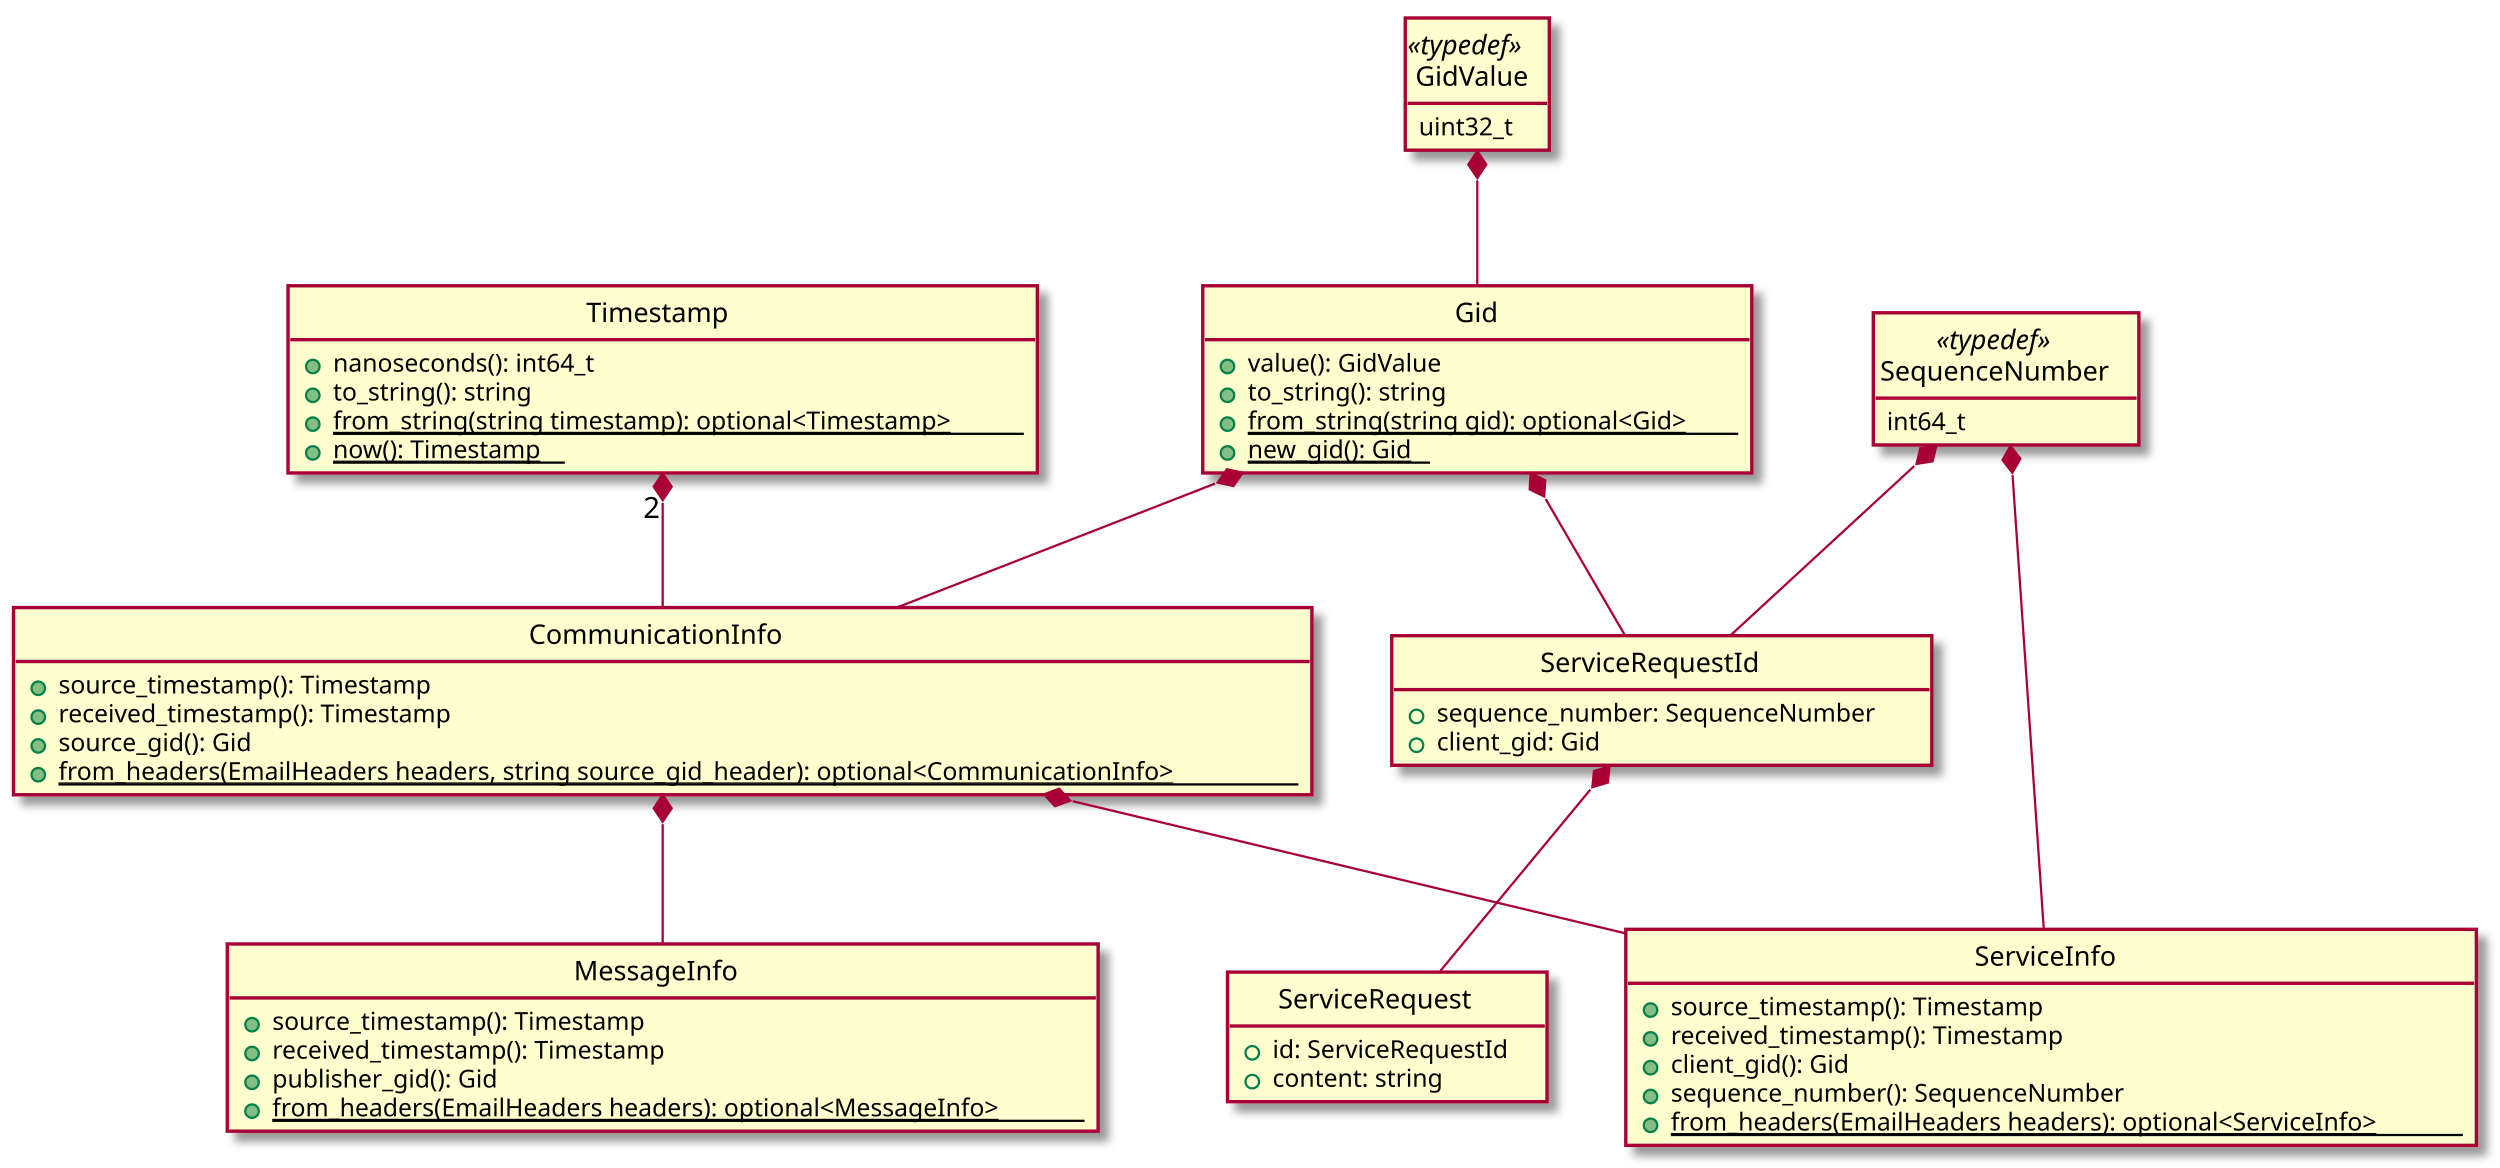
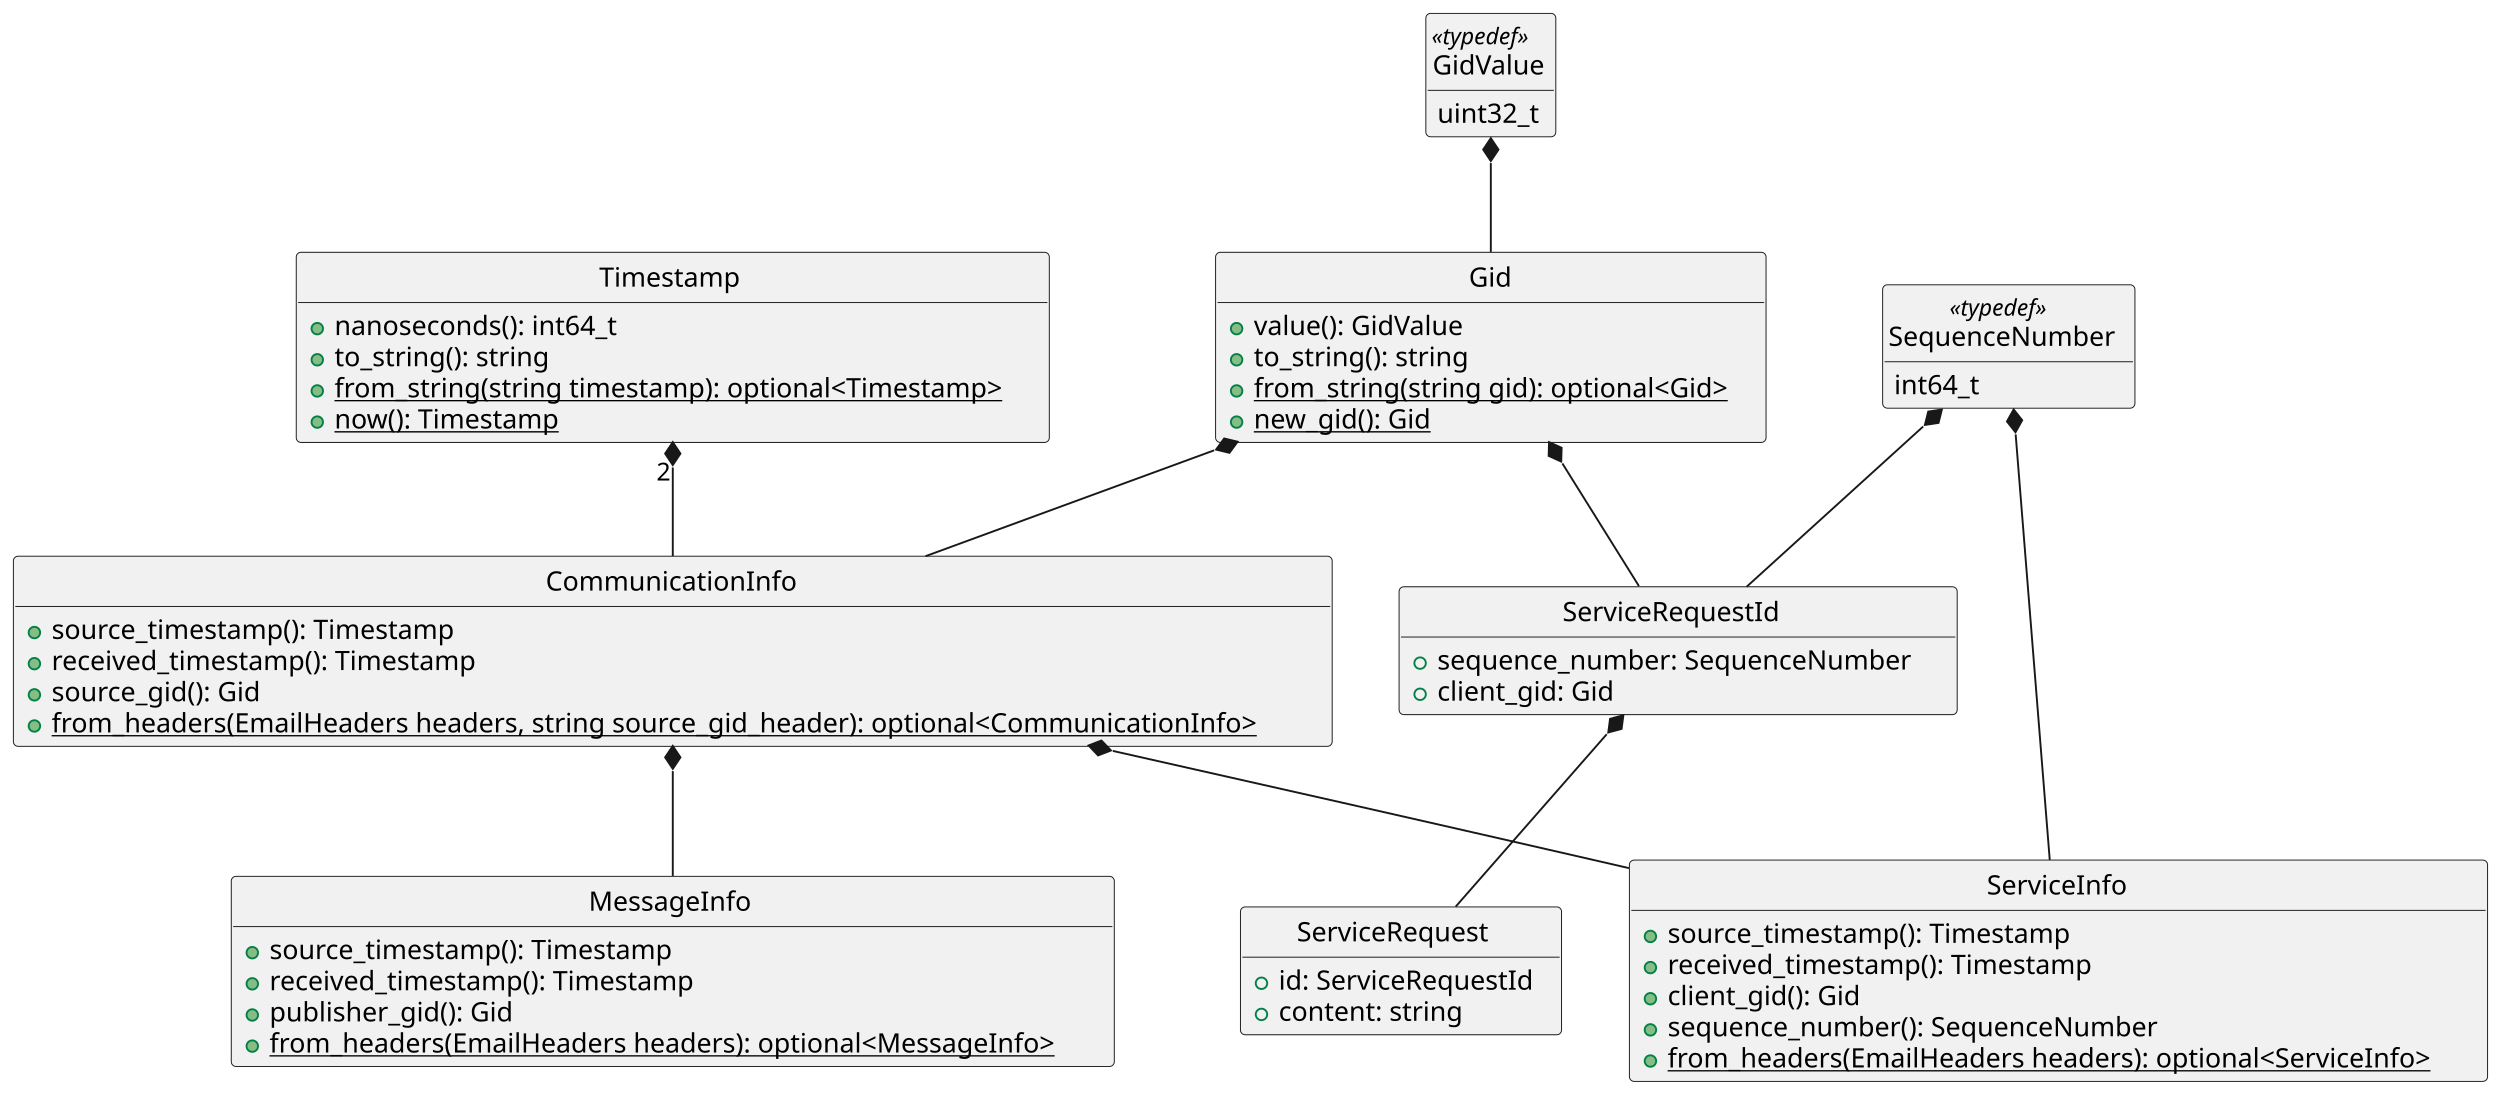
- <svg xmlns="http://www.w3.org/2000/svg" contentScriptType="application/ecmascript" contentStyleType="text/css" height="519px" preserveAspectRatio="none" style="width:1111px;height:519px;" version="1.1" viewBox="0 0 1111 519" width="1111px" zoomAndPan="magnify">
-   <defs>
-     <filter height="300%" id="fxibmkizp9fi8" width="300%" x="-1" y="-1">
-       <feGaussianBlur result="blurOut" stdDeviation="2.0" />
-       <feColorMatrix in="blurOut" result="blurOut2" type="matrix" values="0 0 0 0 0 0 0 0 0 0 0 0 0 0 0 0 0 0 .4 0" />
-       <feOffset dx="4.0" dy="4.0" in="blurOut2" result="blurOut3" />
-       <feBlend in="SourceGraphic" in2="blurOut3" mode="normal" />
-     </filter>
-   </defs>
+ <svg xmlns="http://www.w3.org/2000/svg" contentStyleType="text/css" height="572px" preserveAspectRatio="none" style="width:1308px;height:572px;background:#FFFFFF;" version="1.1" viewBox="0 0 1308 572" width="1308px" zoomAndPan="magnify">
+   <defs />
  <g>
-     <rect fill="#FEFECE" filter="url(#fxibmkizp9fi8)" height="83.188" id="Timestamp" style="stroke: #A80036; stroke-width: 1.5;" width="333" x="128" y="127" />
-     <text fill="#000000" font-family="sans-serif" font-size="12" lengthAdjust="spacingAndGlyphs" textLength="68" x="260.5" y="143.139">Timestamp</text>
-     <line style="stroke: #A80036; stroke-width: 1.5;" x1="129" x2="460" y1="150.969" y2="150.969" />
-     <ellipse cx="139" cy="162.871" fill="#84BE84" rx="3" ry="3" style="stroke: #038048; stroke-width: 1.0;" />
-     <text fill="#000000" font-family="sans-serif" font-size="11" lengthAdjust="spacingAndGlyphs" textLength="130" x="148" y="165.179">nanoseconds(): int64_t</text>
-     <ellipse cx="139" cy="175.676" fill="#84BE84" rx="3" ry="3" style="stroke: #038048; stroke-width: 1.0;" />
-     <text fill="#000000" font-family="sans-serif" font-size="11" lengthAdjust="spacingAndGlyphs" textLength="99" x="148" y="177.984">to_string(): string</text>
-     <ellipse cx="139" cy="188.481" fill="#84BE84" rx="3" ry="3" style="stroke: #038048; stroke-width: 1.0;" />
-     <text fill="#000000" font-family="sans-serif" font-size="11" lengthAdjust="spacingAndGlyphs" text-decoration="underline" textLength="307" x="148" y="190.789">from_string(string timestamp): optional&lt;Timestamp&gt;</text>
-     <line style="stroke: #000000; stroke-width: 1.0;" x1="148" x2="455" y1="192.789" y2="192.789" />
-     <ellipse cx="139" cy="201.285" fill="#84BE84" rx="3" ry="3" style="stroke: #038048; stroke-width: 1.0;" />
-     <text fill="#000000" font-family="sans-serif" font-size="11" lengthAdjust="spacingAndGlyphs" text-decoration="underline" textLength="103" x="148" y="203.593">now(): Timestamp</text>
-     <line style="stroke: #000000; stroke-width: 1.0;" x1="148" x2="251" y1="205.593" y2="205.593" />
-     <rect fill="#FEFECE" filter="url(#fxibmkizp9fi8)" height="58.742" id="GidValue" style="stroke: #A80036; stroke-width: 1.5;" width="64" x="624.5" y="8" />
-     <text fill="#000000" font-family="sans-serif" font-size="12" font-style="italic" lengthAdjust="spacingAndGlyphs" textLength="62" x="625.5" y="24.139">«typedef»</text>
-     <text fill="#000000" font-family="sans-serif" font-size="12" lengthAdjust="spacingAndGlyphs" textLength="55" x="629" y="38.107">GidValue</text>
-     <line style="stroke: #A80036; stroke-width: 1.5;" x1="625.5" x2="687.5" y1="45.938" y2="45.938" />
-     <text fill="#000000" font-family="sans-serif" font-size="11" lengthAdjust="spacingAndGlyphs" textLength="45" x="630.5" y="60.148">uint32_t</text>
-     <rect fill="#FEFECE" filter="url(#fxibmkizp9fi8)" height="83.188" id="Gid" style="stroke: #A80036; stroke-width: 1.5;" width="244" x="534.5" y="127" />
-     <text fill="#000000" font-family="sans-serif" font-size="12" lengthAdjust="spacingAndGlyphs" textLength="20" x="646.5" y="143.139">Gid</text>
-     <line style="stroke: #A80036; stroke-width: 1.5;" x1="535.5" x2="777.5" y1="150.969" y2="150.969" />
-     <ellipse cx="545.5" cy="162.871" fill="#84BE84" rx="3" ry="3" style="stroke: #038048; stroke-width: 1.0;" />
-     <text fill="#000000" font-family="sans-serif" font-size="11" lengthAdjust="spacingAndGlyphs" textLength="96" x="554.5" y="165.179">value(): GidValue</text>
-     <ellipse cx="545.5" cy="175.676" fill="#84BE84" rx="3" ry="3" style="stroke: #038048; stroke-width: 1.0;" />
-     <text fill="#000000" font-family="sans-serif" font-size="11" lengthAdjust="spacingAndGlyphs" textLength="99" x="554.5" y="177.984">to_string(): string</text>
-     <ellipse cx="545.5" cy="188.481" fill="#84BE84" rx="3" ry="3" style="stroke: #038048; stroke-width: 1.0;" />
-     <text fill="#000000" font-family="sans-serif" font-size="11" lengthAdjust="spacingAndGlyphs" text-decoration="underline" textLength="218" x="554.5" y="190.789">from_string(string gid): optional&lt;Gid&gt;</text>
-     <line style="stroke: #000000; stroke-width: 1.0;" x1="554.5" x2="772.5" y1="192.789" y2="192.789" />
-     <ellipse cx="545.5" cy="201.285" fill="#84BE84" rx="3" ry="3" style="stroke: #038048; stroke-width: 1.0;" />
-     <text fill="#000000" font-family="sans-serif" font-size="11" lengthAdjust="spacingAndGlyphs" text-decoration="underline" textLength="81" x="554.5" y="203.593">new_gid(): Gid</text>
-     <line style="stroke: #000000; stroke-width: 1.0;" x1="554.5" x2="635.5" y1="205.593" y2="205.593" />
-     <rect fill="#FEFECE" filter="url(#fxibmkizp9fi8)" height="58.742" id="SequenceNumber" style="stroke: #A80036; stroke-width: 1.5;" width="118" x="832.5" y="139" />
-     <text fill="#000000" font-family="sans-serif" font-size="12" font-style="italic" lengthAdjust="spacingAndGlyphs" textLength="62" x="860.5" y="155.139">«typedef»</text>
-     <text fill="#000000" font-family="sans-serif" font-size="12" lengthAdjust="spacingAndGlyphs" textLength="112" x="835.5" y="169.107">SequenceNumber</text>
-     <line style="stroke: #A80036; stroke-width: 1.5;" x1="833.5" x2="949.5" y1="176.938" y2="176.938" />
-     <text fill="#000000" font-family="sans-serif" font-size="11" lengthAdjust="spacingAndGlyphs" textLength="38" x="838.5" y="191.148">int64_t</text>
-     <rect fill="#FEFECE" filter="url(#fxibmkizp9fi8)" height="83.188" id="CommunicationInfo" style="stroke: #A80036; stroke-width: 1.5;" width="577" x="6" y="270" />
-     <text fill="#000000" font-family="sans-serif" font-size="12" lengthAdjust="spacingAndGlyphs" textLength="119" x="235" y="286.139">CommunicationInfo</text>
-     <line style="stroke: #A80036; stroke-width: 1.5;" x1="7" x2="582" y1="293.969" y2="293.969" />
-     <ellipse cx="17" cy="305.871" fill="#84BE84" rx="3" ry="3" style="stroke: #038048; stroke-width: 1.0;" />
-     <text fill="#000000" font-family="sans-serif" font-size="11" lengthAdjust="spacingAndGlyphs" textLength="186" x="26" y="308.179">source_timestamp(): Timestamp</text>
-     <ellipse cx="17" cy="318.676" fill="#84BE84" rx="3" ry="3" style="stroke: #038048; stroke-width: 1.0;" />
-     <text fill="#000000" font-family="sans-serif" font-size="11" lengthAdjust="spacingAndGlyphs" textLength="195" x="26" y="320.984">received_timestamp(): Timestamp</text>
-     <ellipse cx="17" cy="331.481" fill="#84BE84" rx="3" ry="3" style="stroke: #038048; stroke-width: 1.0;" />
-     <text fill="#000000" font-family="sans-serif" font-size="11" lengthAdjust="spacingAndGlyphs" textLength="97" x="26" y="333.789">source_gid(): Gid</text>
-     <ellipse cx="17" cy="344.285" fill="#84BE84" rx="3" ry="3" style="stroke: #038048; stroke-width: 1.0;" />
-     <text fill="#000000" font-family="sans-serif" font-size="11" lengthAdjust="spacingAndGlyphs" text-decoration="underline" textLength="551" x="26" y="346.593">from_headers(EmailHeaders headers, string source_gid_header): optional&lt;CommunicationInfo&gt;</text>
-     <line style="stroke: #000000; stroke-width: 1.0;" x1="26" x2="577" y1="348.593" y2="348.593" />
-     <rect fill="#FEFECE" filter="url(#fxibmkizp9fi8)" height="83.188" id="MessageInfo" style="stroke: #A80036; stroke-width: 1.5;" width="387" x="101" y="419.5" />
-     <text fill="#000000" font-family="sans-serif" font-size="12" lengthAdjust="spacingAndGlyphs" textLength="79" x="255" y="435.639">MessageInfo</text>
-     <line style="stroke: #A80036; stroke-width: 1.5;" x1="102" x2="487" y1="443.469" y2="443.469" />
-     <ellipse cx="112" cy="455.371" fill="#84BE84" rx="3" ry="3" style="stroke: #038048; stroke-width: 1.0;" />
-     <text fill="#000000" font-family="sans-serif" font-size="11" lengthAdjust="spacingAndGlyphs" textLength="186" x="121" y="457.679">source_timestamp(): Timestamp</text>
-     <ellipse cx="112" cy="468.176" fill="#84BE84" rx="3" ry="3" style="stroke: #038048; stroke-width: 1.0;" />
-     <text fill="#000000" font-family="sans-serif" font-size="11" lengthAdjust="spacingAndGlyphs" textLength="195" x="121" y="470.484">received_timestamp(): Timestamp</text>
-     <ellipse cx="112" cy="480.981" fill="#84BE84" rx="3" ry="3" style="stroke: #038048; stroke-width: 1.0;" />
-     <text fill="#000000" font-family="sans-serif" font-size="11" lengthAdjust="spacingAndGlyphs" textLength="111" x="121" y="483.289">publisher_gid(): Gid</text>
-     <ellipse cx="112" cy="493.785" fill="#84BE84" rx="3" ry="3" style="stroke: #038048; stroke-width: 1.0;" />
-     <text fill="#000000" font-family="sans-serif" font-size="11" lengthAdjust="spacingAndGlyphs" text-decoration="underline" textLength="361" x="121" y="496.093">from_headers(EmailHeaders headers): optional&lt;MessageInfo&gt;</text>
-     <line style="stroke: #000000; stroke-width: 1.0;" x1="121" x2="482" y1="498.093" y2="498.093" />
-     <rect fill="#FEFECE" filter="url(#fxibmkizp9fi8)" height="95.992" id="ServiceInfo" style="stroke: #A80036; stroke-width: 1.5;" width="378" x="722.5" y="413" />
-     <text fill="#000000" font-family="sans-serif" font-size="12" lengthAdjust="spacingAndGlyphs" textLength="68" x="877.5" y="429.139">ServiceInfo</text>
-     <line style="stroke: #A80036; stroke-width: 1.5;" x1="723.5" x2="1099.5" y1="436.969" y2="436.969" />
-     <ellipse cx="733.5" cy="448.871" fill="#84BE84" rx="3" ry="3" style="stroke: #038048; stroke-width: 1.0;" />
-     <text fill="#000000" font-family="sans-serif" font-size="11" lengthAdjust="spacingAndGlyphs" textLength="186" x="742.5" y="451.179">source_timestamp(): Timestamp</text>
-     <ellipse cx="733.5" cy="461.676" fill="#84BE84" rx="3" ry="3" style="stroke: #038048; stroke-width: 1.0;" />
-     <text fill="#000000" font-family="sans-serif" font-size="11" lengthAdjust="spacingAndGlyphs" textLength="195" x="742.5" y="463.984">received_timestamp(): Timestamp</text>
-     <ellipse cx="733.5" cy="474.481" fill="#84BE84" rx="3" ry="3" style="stroke: #038048; stroke-width: 1.0;" />
-     <text fill="#000000" font-family="sans-serif" font-size="11" lengthAdjust="spacingAndGlyphs" textLength="88" x="742.5" y="476.789">client_gid(): Gid</text>
-     <ellipse cx="733.5" cy="487.285" fill="#84BE84" rx="3" ry="3" style="stroke: #038048; stroke-width: 1.0;" />
-     <text fill="#000000" font-family="sans-serif" font-size="11" lengthAdjust="spacingAndGlyphs" textLength="222" x="742.5" y="489.593">sequence_number(): SequenceNumber</text>
-     <ellipse cx="733.5" cy="500.09" fill="#84BE84" rx="3" ry="3" style="stroke: #038048; stroke-width: 1.0;" />
-     <text fill="#000000" font-family="sans-serif" font-size="11" lengthAdjust="spacingAndGlyphs" text-decoration="underline" textLength="352" x="742.5" y="502.398">from_headers(EmailHeaders headers): optional&lt;ServiceInfo&gt;</text>
-     <line style="stroke: #000000; stroke-width: 1.0;" x1="742.5" x2="1094.5" y1="504.398" y2="504.398" />
-     <rect fill="#FEFECE" filter="url(#fxibmkizp9fi8)" height="57.578" id="ServiceRequestId" style="stroke: #A80036; stroke-width: 1.5;" width="240" x="618.5" y="282.5" />
-     <text fill="#000000" font-family="sans-serif" font-size="12" lengthAdjust="spacingAndGlyphs" textLength="108" x="684.5" y="298.639">ServiceRequestId</text>
-     <line style="stroke: #A80036; stroke-width: 1.5;" x1="619.5" x2="857.5" y1="306.469" y2="306.469" />
-     <ellipse cx="629.5" cy="318.371" fill="none" rx="3" ry="3" style="stroke: #038048; stroke-width: 1.0;" />
-     <text fill="#000000" font-family="sans-serif" font-size="11" lengthAdjust="spacingAndGlyphs" textLength="214" x="638.5" y="320.679">sequence_number: SequenceNumber</text>
-     <ellipse cx="629.5" cy="331.176" fill="none" rx="3" ry="3" style="stroke: #038048; stroke-width: 1.0;" />
-     <text fill="#000000" font-family="sans-serif" font-size="11" lengthAdjust="spacingAndGlyphs" textLength="80" x="638.5" y="333.484">client_gid: Gid</text>
-     <rect fill="#FEFECE" filter="url(#fxibmkizp9fi8)" height="57.578" id="ServiceRequest" style="stroke: #A80036; stroke-width: 1.5;" width="142" x="545.5" y="432" />
-     <text fill="#000000" font-family="sans-serif" font-size="12" lengthAdjust="spacingAndGlyphs" textLength="97" x="568" y="448.139">ServiceRequest</text>
-     <line style="stroke: #A80036; stroke-width: 1.5;" x1="546.5" x2="686.5" y1="455.969" y2="455.969" />
-     <ellipse cx="556.5" cy="467.871" fill="none" rx="3" ry="3" style="stroke: #038048; stroke-width: 1.0;" />
-     <text fill="#000000" font-family="sans-serif" font-size="11" lengthAdjust="spacingAndGlyphs" textLength="116" x="565.5" y="470.179">id: ServiceRequestId</text>
-     <ellipse cx="556.5" cy="480.676" fill="none" rx="3" ry="3" style="stroke: #038048; stroke-width: 1.0;" />
-     <text fill="#000000" font-family="sans-serif" font-size="11" lengthAdjust="spacingAndGlyphs" textLength="83" x="565.5" y="482.984">content: string</text>
-     <path d="M656.5,80.19 C656.5,95.1 656.5,111.88 656.5,126.72 " fill="none" id="GidValue-Gid" style="stroke: #A80036; stroke-width: 1.0;" />
-     <polygon fill="#A80036" points="656.5,67.13,652.5,73.13,656.5,79.13,660.5,73.13,656.5,67.13" style="stroke: #A80036; stroke-width: 1.0;" />
-     <path d="M294.5,223.44 C294.5,238.84 294.5,255.35 294.5,269.81 " fill="none" id="Timestamp-CommunicationInfo" style="stroke: #A80036; stroke-width: 1.0;" />
-     <polygon fill="#A80036" points="294.5,210.28,290.5,216.28,294.5,222.28,298.5,216.28,294.5,210.28" style="stroke: #A80036; stroke-width: 1.0;" />
-     <text fill="#000000" font-family="sans-serif" font-size="13" lengthAdjust="spacingAndGlyphs" textLength="8" x="285.863" y="230.196">2</text>
-     <path d="M539.95,214.9 C494.49,232.6 442.8,252.74 398.61,269.95 " fill="none" id="Gid-CommunicationInfo" style="stroke: #A80036; stroke-width: 1.0;" />
-     <polygon fill="#A80036" points="552.28,210.09,545.238,208.538,541.097,214.442,548.139,215.994,552.28,210.09" style="stroke: #A80036; stroke-width: 1.0;" />
-     <path d="M294.5,366.24 C294.5,383.8 294.5,403.01 294.5,419.44 " fill="none" id="CommunicationInfo-MessageInfo" style="stroke: #A80036; stroke-width: 1.0;" />
-     <polygon fill="#A80036" points="294.5,353.2,290.5,359.2,294.5,365.2,298.5,359.2,294.5,353.2" style="stroke: #A80036; stroke-width: 1.0;" />
-     <path d="M476.71,356.06 C554.08,374.56 644.26,396.11 722.37,414.79 " fill="none" id="CommunicationInfo-ServiceInfo" style="stroke: #A80036; stroke-width: 1.0;" />
-     <polygon fill="#A80036" points="463.91,353,468.813,358.288,475.58,355.796,470.677,350.508,463.91,353" style="stroke: #A80036; stroke-width: 1.0;" />
-     <path d="M894.37,211.17 C898.05,264.62 904.41,357.08 908.26,412.99 " fill="none" id="SequenceNumber-ServiceInfo" style="stroke: #A80036; stroke-width: 1.0;" />
-     <polygon fill="#A80036" points="893.47,198.15,889.889,204.409,894.288,210.122,897.87,203.863,893.47,198.15" style="stroke: #A80036; stroke-width: 1.0;" />
-     <path d="M850.7,207.1 C824.99,230.8 792.33,260.89 768.89,282.49 " fill="none" id="SequenceNumber-ServiceRequestId" style="stroke: #A80036; stroke-width: 1.0;" />
-     <polygon fill="#A80036" points="860.54,198.03,853.417,199.152,851.712,206.158,858.836,205.037,860.54,198.03" style="stroke: #A80036; stroke-width: 1.0;" />
-     <path d="M686.87,221.73 C698.81,242.25 712.04,264.99 722.11,282.32 " fill="none" id="Gid-ServiceRequestId" style="stroke: #A80036; stroke-width: 1.0;" />
-     <polygon fill="#A80036" points="680.22,210.28,679.781,217.478,686.256,220.652,686.695,213.454,680.22,210.28" style="stroke: #A80036; stroke-width: 1.0;" />
-     <path d="M706.73,350.91 C685.87,376.13 659.03,408.58 640.06,431.51 " fill="none" id="ServiceRequestId-ServiceRequest" style="stroke: #A80036; stroke-width: 1.0;" />
-     <polygon fill="#A80036" points="715.27,340.59,708.365,342.668,707.627,349.841,714.532,347.763,715.27,340.59" style="stroke: #A80036; stroke-width: 1.0;" />
+     <g id="elem_Timestamp">
+       <rect codeLine="7" fill="#F1F1F1" height="99.484" id="Timestamp" rx="2.5" ry="2.5" style="stroke:#181818;stroke-width:0.5;" width="394" x="155" y="132" />
+       <text fill="#000000" font-family="sans-serif" font-size="14" lengthAdjust="spacing" textLength="77" x="313.5" y="149.995">Timestamp</text>
+       <line style="stroke:#181818;stroke-width:0.5;" x1="156" x2="548" y1="158.297" y2="158.297" />
+       <ellipse cx="166" cy="171.945" fill="#84BE84" rx="3" ry="3" style="stroke:#038048;stroke-width:1.0;" />
+       <text fill="#000000" font-family="sans-serif" font-size="14" lengthAdjust="spacing" textLength="161" x="175" y="175.292">nanoseconds(): int64_t</text>
+       <ellipse cx="166" cy="188.242" fill="#84BE84" rx="3" ry="3" style="stroke:#038048;stroke-width:1.0;" />
+       <text fill="#000000" font-family="sans-serif" font-size="14" lengthAdjust="spacing" textLength="118" x="175" y="191.589">to_string(): string</text>
+       <ellipse cx="166" cy="204.539" fill="#84BE84" rx="3" ry="3" style="stroke:#038048;stroke-width:1.0;" />
+       <text fill="#000000" font-family="sans-serif" font-size="14" lengthAdjust="spacing" text-decoration="underline" textLength="368" x="175" y="207.886">from_string(string timestamp): optional&lt;Timestamp&gt;</text>
+       <ellipse cx="166" cy="220.836" fill="#84BE84" rx="3" ry="3" style="stroke:#038048;stroke-width:1.0;" />
+       <text fill="#000000" font-family="sans-serif" font-size="14" lengthAdjust="spacing" text-decoration="underline" textLength="125" x="175" y="224.183">now(): Timestamp</text>
+     </g>
+     <g id="elem_GidValue">
+       <rect codeLine="14" fill="#F1F1F1" height="64.562" id="GidValue" rx="2.5" ry="2.5" style="stroke:#181818;stroke-width:0.5;" width="68" x="746" y="7" />
+       <text fill="#000000" font-family="sans-serif" font-size="12" font-style="italic" lengthAdjust="spacing" textLength="62" x="749" y="23.139">«typedef»</text>
+       <text fill="#000000" font-family="sans-serif" font-size="14" lengthAdjust="spacing" textLength="61" x="749.5" y="38.964">GidValue</text>
+       <line style="stroke:#181818;stroke-width:0.5;" x1="747" x2="813" y1="47.266" y2="47.266" />
+       <text fill="#000000" font-family="sans-serif" font-size="14" lengthAdjust="spacing" textLength="56" x="752" y="64.261">uint32_t</text>
+     </g>
+     <g id="elem_Gid">
+       <rect codeLine="17" fill="#F1F1F1" height="99.484" id="Gid" rx="2.5" ry="2.5" style="stroke:#181818;stroke-width:0.5;" width="288" x="636" y="132" />
+       <text fill="#000000" font-family="sans-serif" font-size="14" lengthAdjust="spacing" textLength="23" x="768.5" y="149.995">Gid</text>
+       <line style="stroke:#181818;stroke-width:0.5;" x1="637" x2="923" y1="158.297" y2="158.297" />
+       <ellipse cx="647" cy="171.945" fill="#84BE84" rx="3" ry="3" style="stroke:#038048;stroke-width:1.0;" />
+       <text fill="#000000" font-family="sans-serif" font-size="14" lengthAdjust="spacing" textLength="116" x="656" y="175.292">value(): GidValue</text>
+       <ellipse cx="647" cy="188.242" fill="#84BE84" rx="3" ry="3" style="stroke:#038048;stroke-width:1.0;" />
+       <text fill="#000000" font-family="sans-serif" font-size="14" lengthAdjust="spacing" textLength="118" x="656" y="191.589">to_string(): string</text>
+       <ellipse cx="647" cy="204.539" fill="#84BE84" rx="3" ry="3" style="stroke:#038048;stroke-width:1.0;" />
+       <text fill="#000000" font-family="sans-serif" font-size="14" lengthAdjust="spacing" text-decoration="underline" textLength="262" x="656" y="207.886">from_string(string gid): optional&lt;Gid&gt;</text>
+       <ellipse cx="647" cy="220.836" fill="#84BE84" rx="3" ry="3" style="stroke:#038048;stroke-width:1.0;" />
+       <text fill="#000000" font-family="sans-serif" font-size="14" lengthAdjust="spacing" text-decoration="underline" textLength="99" x="656" y="224.183">new_gid(): Gid</text>
+     </g>
+     <g id="elem_SequenceNumber">
+       <rect codeLine="25" fill="#F1F1F1" height="64.562" id="SequenceNumber" rx="2.5" ry="2.5" style="stroke:#181818;stroke-width:0.5;" width="132" x="985" y="149" />
+       <text fill="#000000" font-family="sans-serif" font-size="12" font-style="italic" lengthAdjust="spacing" textLength="62" x="1020" y="165.139">«typedef»</text>
+       <text fill="#000000" font-family="sans-serif" font-size="14" lengthAdjust="spacing" textLength="126" x="988" y="180.964">SequenceNumber</text>
+       <line style="stroke:#181818;stroke-width:0.5;" x1="986" x2="1116" y1="189.266" y2="189.266" />
+       <text fill="#000000" font-family="sans-serif" font-size="14" lengthAdjust="spacing" textLength="47" x="991" y="206.261">int64_t</text>
+     </g>
+     <g id="elem_CommunicationInfo">
+       <rect codeLine="30" fill="#F1F1F1" height="99.484" id="CommunicationInfo" rx="2.5" ry="2.5" style="stroke:#181818;stroke-width:0.5;" width="690" x="7" y="291" />
+       <text fill="#000000" font-family="sans-serif" font-size="14" lengthAdjust="spacing" textLength="133" x="285.5" y="308.995">CommunicationInfo</text>
+       <line style="stroke:#181818;stroke-width:0.5;" x1="8" x2="696" y1="317.297" y2="317.297" />
+       <ellipse cx="18" cy="330.945" fill="#84BE84" rx="3" ry="3" style="stroke:#038048;stroke-width:1.0;" />
+       <text fill="#000000" font-family="sans-serif" font-size="14" lengthAdjust="spacing" textLength="224" x="27" y="334.292">source_timestamp(): Timestamp</text>
+       <ellipse cx="18" cy="347.242" fill="#84BE84" rx="3" ry="3" style="stroke:#038048;stroke-width:1.0;" />
+       <text fill="#000000" font-family="sans-serif" font-size="14" lengthAdjust="spacing" textLength="235" x="27" y="350.589">received_timestamp(): Timestamp</text>
+       <ellipse cx="18" cy="363.539" fill="#84BE84" rx="3" ry="3" style="stroke:#038048;stroke-width:1.0;" />
+       <text fill="#000000" font-family="sans-serif" font-size="14" lengthAdjust="spacing" textLength="118" x="27" y="366.886">source_gid(): Gid</text>
+       <ellipse cx="18" cy="379.836" fill="#84BE84" rx="3" ry="3" style="stroke:#038048;stroke-width:1.0;" />
+       <text fill="#000000" font-family="sans-serif" font-size="14" lengthAdjust="spacing" text-decoration="underline" textLength="664" x="27" y="383.183">from_headers(EmailHeaders headers, string source_gid_header): optional&lt;CommunicationInfo&gt;</text>
+     </g>
+     <g id="elem_MessageInfo">
+       <rect codeLine="39" fill="#F1F1F1" height="99.484" id="MessageInfo" rx="2.5" ry="2.5" style="stroke:#181818;stroke-width:0.5;" width="462" x="121" y="458.5" />
+       <text fill="#000000" font-family="sans-serif" font-size="14" lengthAdjust="spacing" textLength="88" x="308" y="476.495">MessageInfo</text>
+       <line style="stroke:#181818;stroke-width:0.5;" x1="122" x2="582" y1="484.797" y2="484.797" />
+       <ellipse cx="132" cy="498.445" fill="#84BE84" rx="3" ry="3" style="stroke:#038048;stroke-width:1.0;" />
+       <text fill="#000000" font-family="sans-serif" font-size="14" lengthAdjust="spacing" textLength="224" x="141" y="501.792">source_timestamp(): Timestamp</text>
+       <ellipse cx="132" cy="514.742" fill="#84BE84" rx="3" ry="3" style="stroke:#038048;stroke-width:1.0;" />
+       <text fill="#000000" font-family="sans-serif" font-size="14" lengthAdjust="spacing" textLength="235" x="141" y="518.089">received_timestamp(): Timestamp</text>
+       <ellipse cx="132" cy="531.039" fill="#84BE84" rx="3" ry="3" style="stroke:#038048;stroke-width:1.0;" />
+       <text fill="#000000" font-family="sans-serif" font-size="14" lengthAdjust="spacing" textLength="134" x="141" y="534.386">publisher_gid(): Gid</text>
+       <ellipse cx="132" cy="547.336" fill="#84BE84" rx="3" ry="3" style="stroke:#038048;stroke-width:1.0;" />
+       <text fill="#000000" font-family="sans-serif" font-size="14" lengthAdjust="spacing" text-decoration="underline" textLength="436" x="141" y="550.683">from_headers(EmailHeaders headers): optional&lt;MessageInfo&gt;</text>
+     </g>
+     <g id="elem_ServiceInfo">
+       <rect codeLine="47" fill="#F1F1F1" height="115.781" id="ServiceInfo" rx="2.5" ry="2.5" style="stroke:#181818;stroke-width:0.5;" width="449" x="852.5" y="450" />
+       <text fill="#000000" font-family="sans-serif" font-size="14" lengthAdjust="spacing" textLength="75" x="1039.5" y="467.995">ServiceInfo</text>
+       <line style="stroke:#181818;stroke-width:0.5;" x1="853.5" x2="1300.5" y1="476.297" y2="476.297" />
+       <ellipse cx="863.5" cy="489.945" fill="#84BE84" rx="3" ry="3" style="stroke:#038048;stroke-width:1.0;" />
+       <text fill="#000000" font-family="sans-serif" font-size="14" lengthAdjust="spacing" textLength="224" x="872.5" y="493.292">source_timestamp(): Timestamp</text>
+       <ellipse cx="863.5" cy="506.242" fill="#84BE84" rx="3" ry="3" style="stroke:#038048;stroke-width:1.0;" />
+       <text fill="#000000" font-family="sans-serif" font-size="14" lengthAdjust="spacing" textLength="235" x="872.5" y="509.589">received_timestamp(): Timestamp</text>
+       <ellipse cx="863.5" cy="522.539" fill="#84BE84" rx="3" ry="3" style="stroke:#038048;stroke-width:1.0;" />
+       <text fill="#000000" font-family="sans-serif" font-size="14" lengthAdjust="spacing" textLength="107" x="872.5" y="525.886">client_gid(): Gid</text>
+       <ellipse cx="863.5" cy="538.836" fill="#84BE84" rx="3" ry="3" style="stroke:#038048;stroke-width:1.0;" />
+       <text fill="#000000" font-family="sans-serif" font-size="14" lengthAdjust="spacing" textLength="276" x="872.5" y="542.183">sequence_number(): SequenceNumber</text>
+       <ellipse cx="863.5" cy="555.133" fill="#84BE84" rx="3" ry="3" style="stroke:#038048;stroke-width:1.0;" />
+       <text fill="#000000" font-family="sans-serif" font-size="14" lengthAdjust="spacing" text-decoration="underline" textLength="423" x="872.5" y="558.48">from_headers(EmailHeaders headers): optional&lt;ServiceInfo&gt;</text>
+     </g>
+     <g id="elem_ServiceRequestId">
+       <rect codeLine="57" fill="#F1F1F1" height="66.891" id="ServiceRequestId" rx="2.5" ry="2.5" style="stroke:#181818;stroke-width:0.5;" width="292" x="732" y="307" />
+       <text fill="#000000" font-family="sans-serif" font-size="14" lengthAdjust="spacing" textLength="121" x="817.5" y="324.995">ServiceRequestId</text>
+       <line style="stroke:#181818;stroke-width:0.5;" x1="733" x2="1023" y1="333.297" y2="333.297" />
+       <ellipse cx="743" cy="346.945" fill="none" rx="3" ry="3" style="stroke:#038048;stroke-width:1.0;" />
+       <text fill="#000000" font-family="sans-serif" font-size="14" lengthAdjust="spacing" textLength="266" x="752" y="350.292">sequence_number: SequenceNumber</text>
+       <ellipse cx="743" cy="363.242" fill="none" rx="3" ry="3" style="stroke:#038048;stroke-width:1.0;" />
+       <text fill="#000000" font-family="sans-serif" font-size="14" lengthAdjust="spacing" textLength="97" x="752" y="366.589">client_gid: Gid</text>
+     </g>
+     <g id="elem_ServiceRequest">
+       <rect codeLine="64" fill="#F1F1F1" height="66.891" id="ServiceRequest" rx="2.5" ry="2.5" style="stroke:#181818;stroke-width:0.5;" width="168" x="649" y="474.5" />
+       <text fill="#000000" font-family="sans-serif" font-size="14" lengthAdjust="spacing" textLength="109" x="678.5" y="492.495">ServiceRequest</text>
+       <line style="stroke:#181818;stroke-width:0.5;" x1="650" x2="816" y1="500.797" y2="500.797" />
+       <ellipse cx="660" cy="514.445" fill="none" rx="3" ry="3" style="stroke:#038048;stroke-width:1.0;" />
+       <text fill="#000000" font-family="sans-serif" font-size="14" lengthAdjust="spacing" textLength="142" x="669" y="517.792">id: ServiceRequestId</text>
+       <ellipse cx="660" cy="530.742" fill="none" rx="3" ry="3" style="stroke:#038048;stroke-width:1.0;" />
+       <text fill="#000000" font-family="sans-serif" font-size="14" lengthAdjust="spacing" textLength="102" x="669" y="534.089">content: string</text>
+     </g>
+     <g id="link_GidValue_Gid">
+       <path codeLine="23" d="M780,85.31 C780,100.14 780,116.71 780,131.82 " fill="none" id="GidValue-backto-Gid" style="stroke:#181818;stroke-width:1.0;" />
+       <polygon fill="#181818" points="780,72.27,776,78.27,780,84.27,784,78.27,780,72.27" style="stroke:#181818;stroke-width:1.0;" />
+     </g>
+     <g id="link_Timestamp_CommunicationInfo">
+       <path codeLine="36" d="M352,244.58 C352,260.01 352,276.32 352,290.98 " fill="none" id="Timestamp-backto-CommunicationInfo" style="stroke:#181818;stroke-width:1.0;" />
+       <polygon fill="#181818" points="352,231.32,348,237.32,352,243.32,356,237.32,352,231.32" style="stroke:#181818;stroke-width:1.0;" />
+       <text fill="#000000" font-family="sans-serif" font-size="13" lengthAdjust="spacing" textLength="8" x="343.438" y="251.423">2</text>
+     </g>
+     <g id="link_Gid_CommunicationInfo">
+       <path codeLine="37" d="M635.21,235.61 C586.34,253.54 532.08,273.44 484.23,290.99 " fill="none" id="Gid-backto-CommunicationInfo" style="stroke:#181818;stroke-width:1.0;" />
+       <polygon fill="#181818" points="647.51,231.1,640.5,229.409,636.243,235.23,643.253,236.92,647.51,231.1" style="stroke:#181818;stroke-width:1.0;" />
+     </g>
+     <g id="link_CommunicationInfo_MessageInfo">
+       <path codeLine="45" d="M352,403.46 C352,421.58 352,441.13 352,458.3 " fill="none" id="CommunicationInfo-backto-MessageInfo" style="stroke:#181818;stroke-width:1.0;" />
+       <polygon fill="#181818" points="352,390.26,348,396.26,352,402.26,356,396.26,352,390.26" style="stroke:#181818;stroke-width:1.0;" />
+     </g>
+     <g id="link_CommunicationInfo_ServiceInfo">
+       <path codeLine="54" d="M582.25,392.89 C662.01,410.81 751.97,431.15 834,450 C840.02,451.38 846.12,452.79 852.27,454.21 " fill="none" id="CommunicationInfo-backto-ServiceInfo" style="stroke:#181818;stroke-width:1.0;" />
+       <polygon fill="#181818" points="569.54,390.03,574.52,395.245,581.25,392.654,576.269,387.439,569.54,390.03" style="stroke:#181818;stroke-width:1.0;" />
+     </g>
+     <g id="link_SequenceNumber_ServiceInfo">
+       <path codeLine="55" d="M1054.59,227.28 C1059.24,285.29 1067.34,386.48 1072.43,449.94 " fill="none" id="SequenceNumber-backto-ServiceInfo" style="stroke:#181818;stroke-width:1.0;" />
+       <polygon fill="#181818" points="1053.54,214.21,1050.034,220.512,1054.503,226.171,1058.008,219.87,1053.54,214.21" style="stroke:#181818;stroke-width:1.0;" />
+     </g>
+     <g id="link_SequenceNumber_ServiceRequestId">
+       <path codeLine="61" d="M1006.19,223.16 C977.45,249.24 940.65,282.65 913.85,306.97 " fill="none" id="SequenceNumber-backto-ServiceRequestId" style="stroke:#181818;stroke-width:1.0;" />
+       <polygon fill="#181818" points="1015.99,214.27,1008.858,215.336,1007.099,222.33,1014.231,221.263,1015.99,214.27" style="stroke:#181818;stroke-width:1.0;" />
+     </g>
+     <g id="link_Gid_ServiceRequestId">
+       <path codeLine="62" d="M817.44,242.48 C831.03,264.25 845.88,288.04 857.47,306.61 " fill="none" id="Gid-backto-ServiceRequestId" style="stroke:#181818;stroke-width:1.0;" />
+       <polygon fill="#181818" points="810.47,231.32,810.255,238.528,816.825,241.499,817.041,234.291,810.47,231.32" style="stroke:#181818;stroke-width:1.0;" />
+     </g>
+     <g id="link_ServiceRequestId_ServiceRequest">
+       <path codeLine="68" d="M840.63,384.16 C815.99,412.28 784.21,448.55 761.59,474.37 " fill="none" id="ServiceRequestId-backto-ServiceRequest" style="stroke:#181818;stroke-width:1.0;" />
+       <polygon fill="#181818" points="849.35,374.2,842.389,376.084,841.451,383.233,848.412,381.35,849.35,374.2" style="stroke:#181818;stroke-width:1.0;" />
+     </g>
  </g>
</svg>
